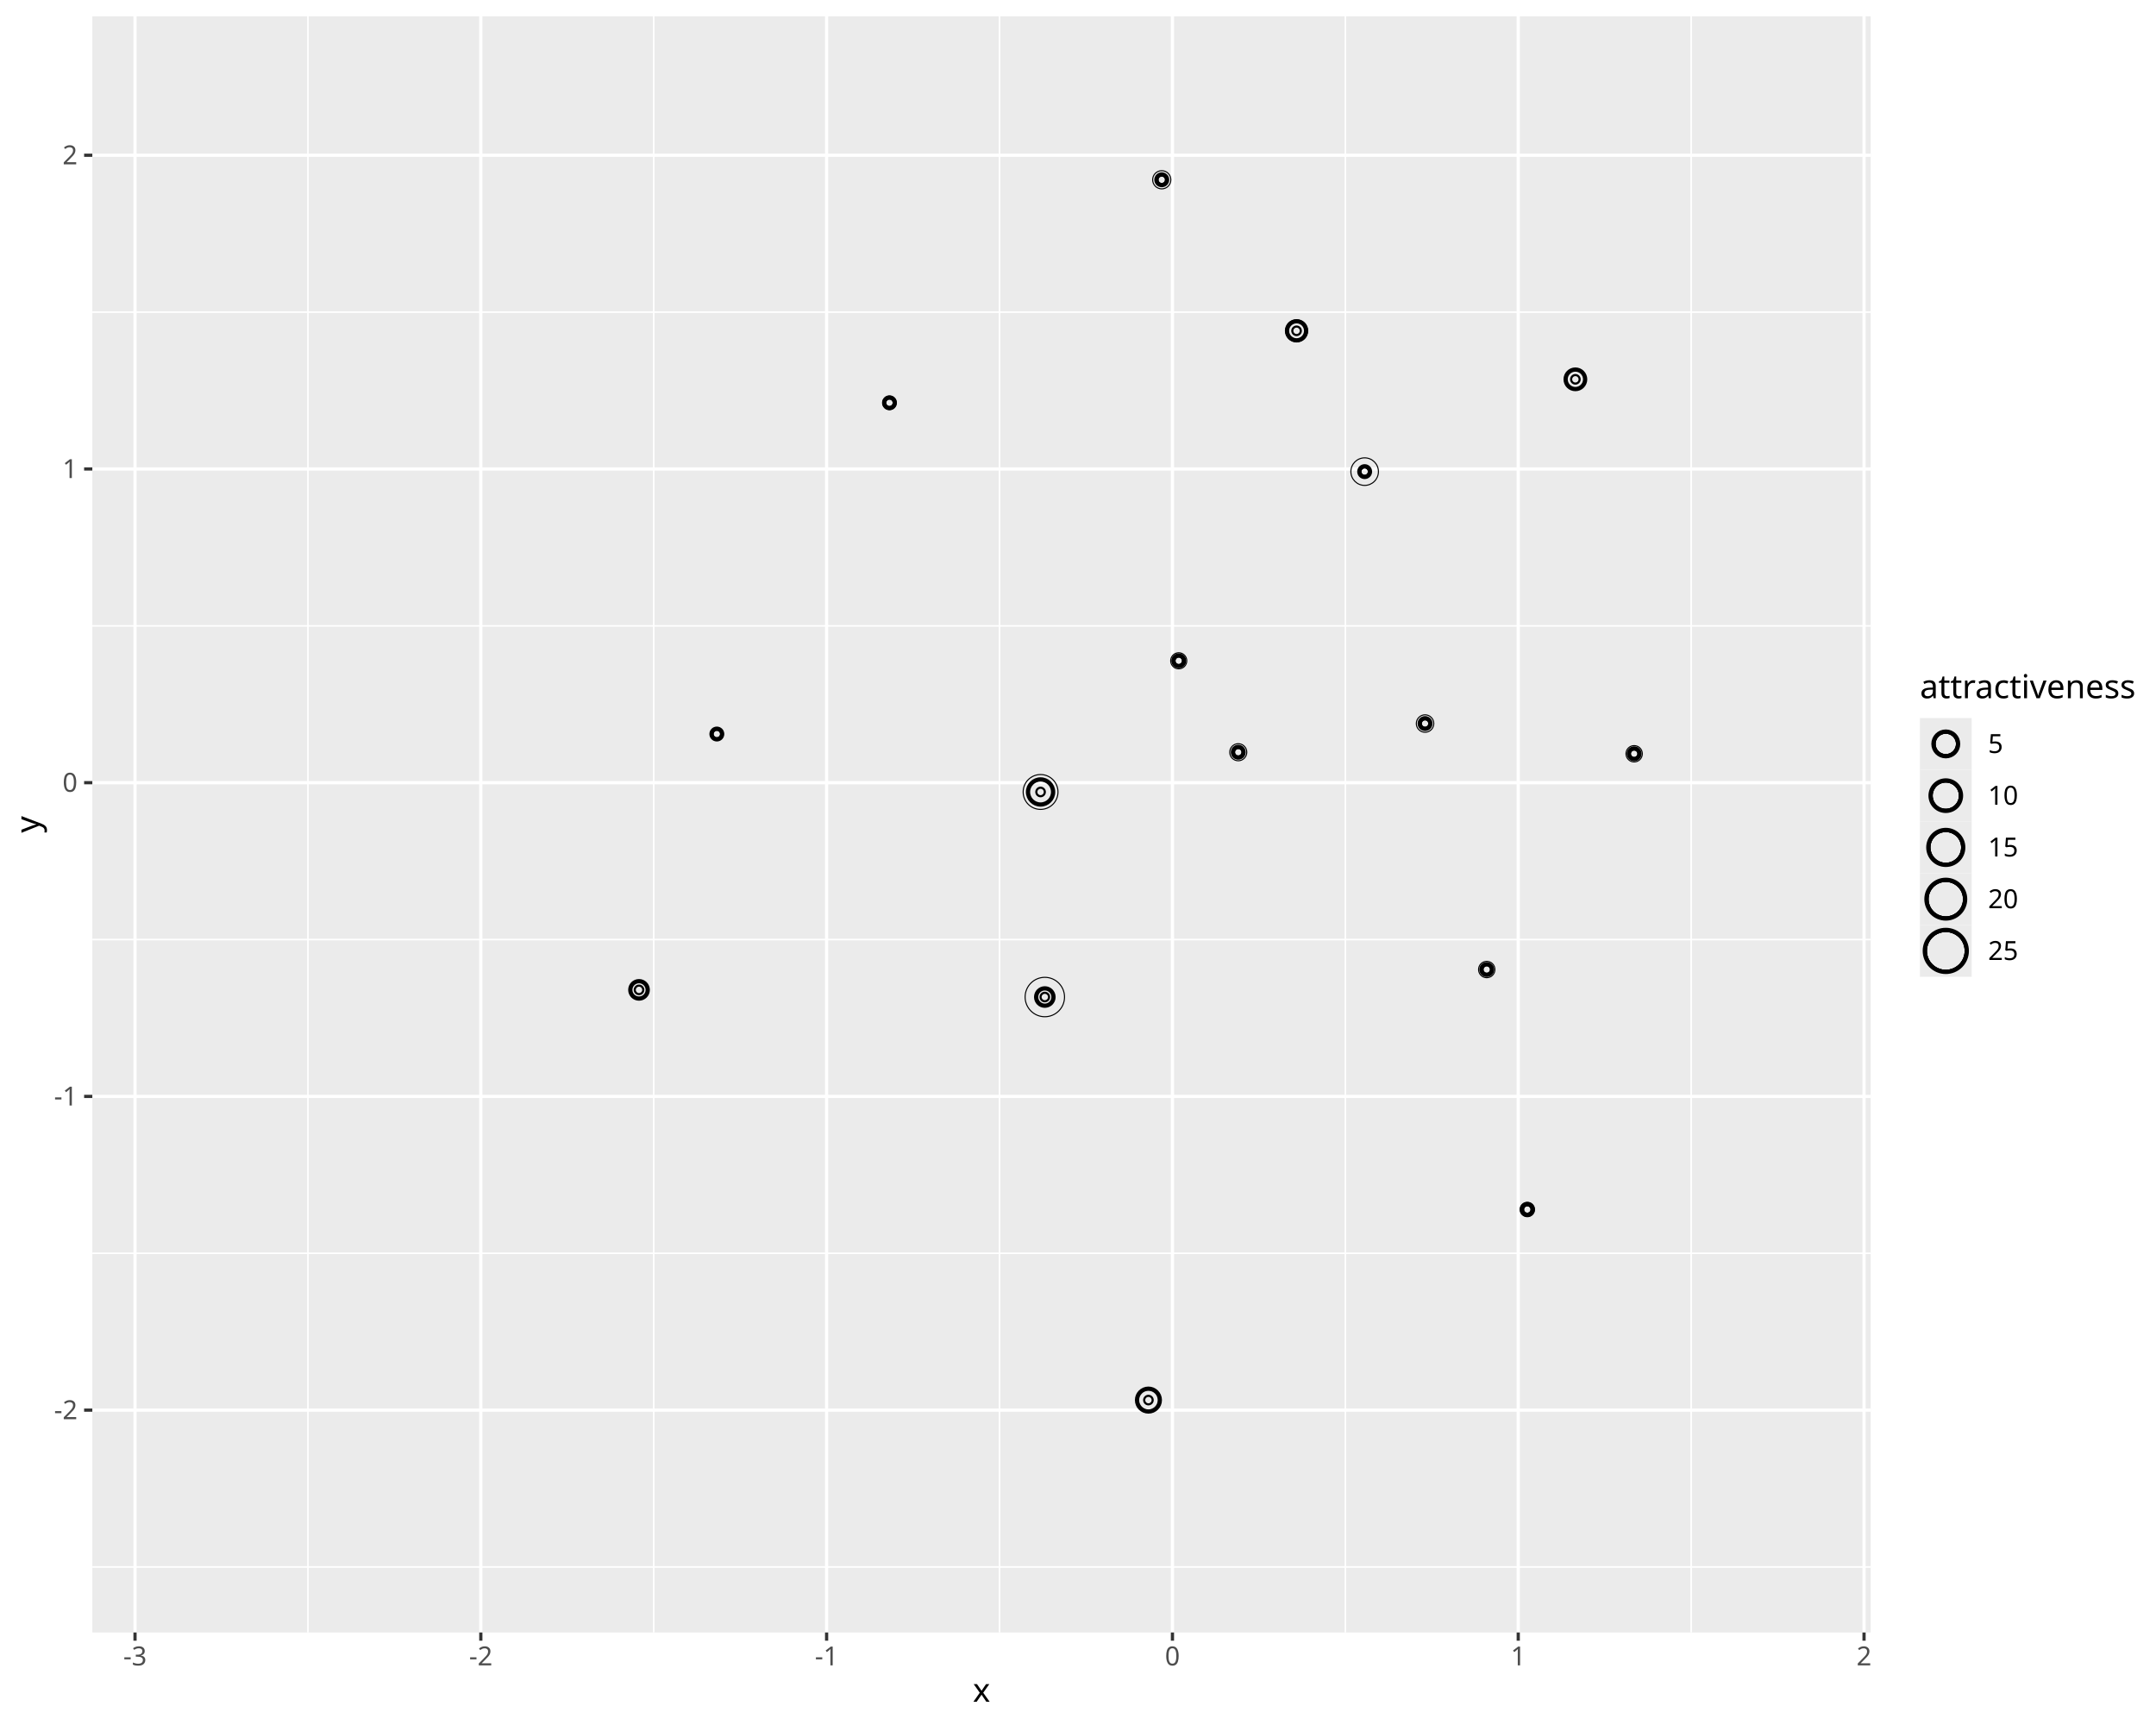
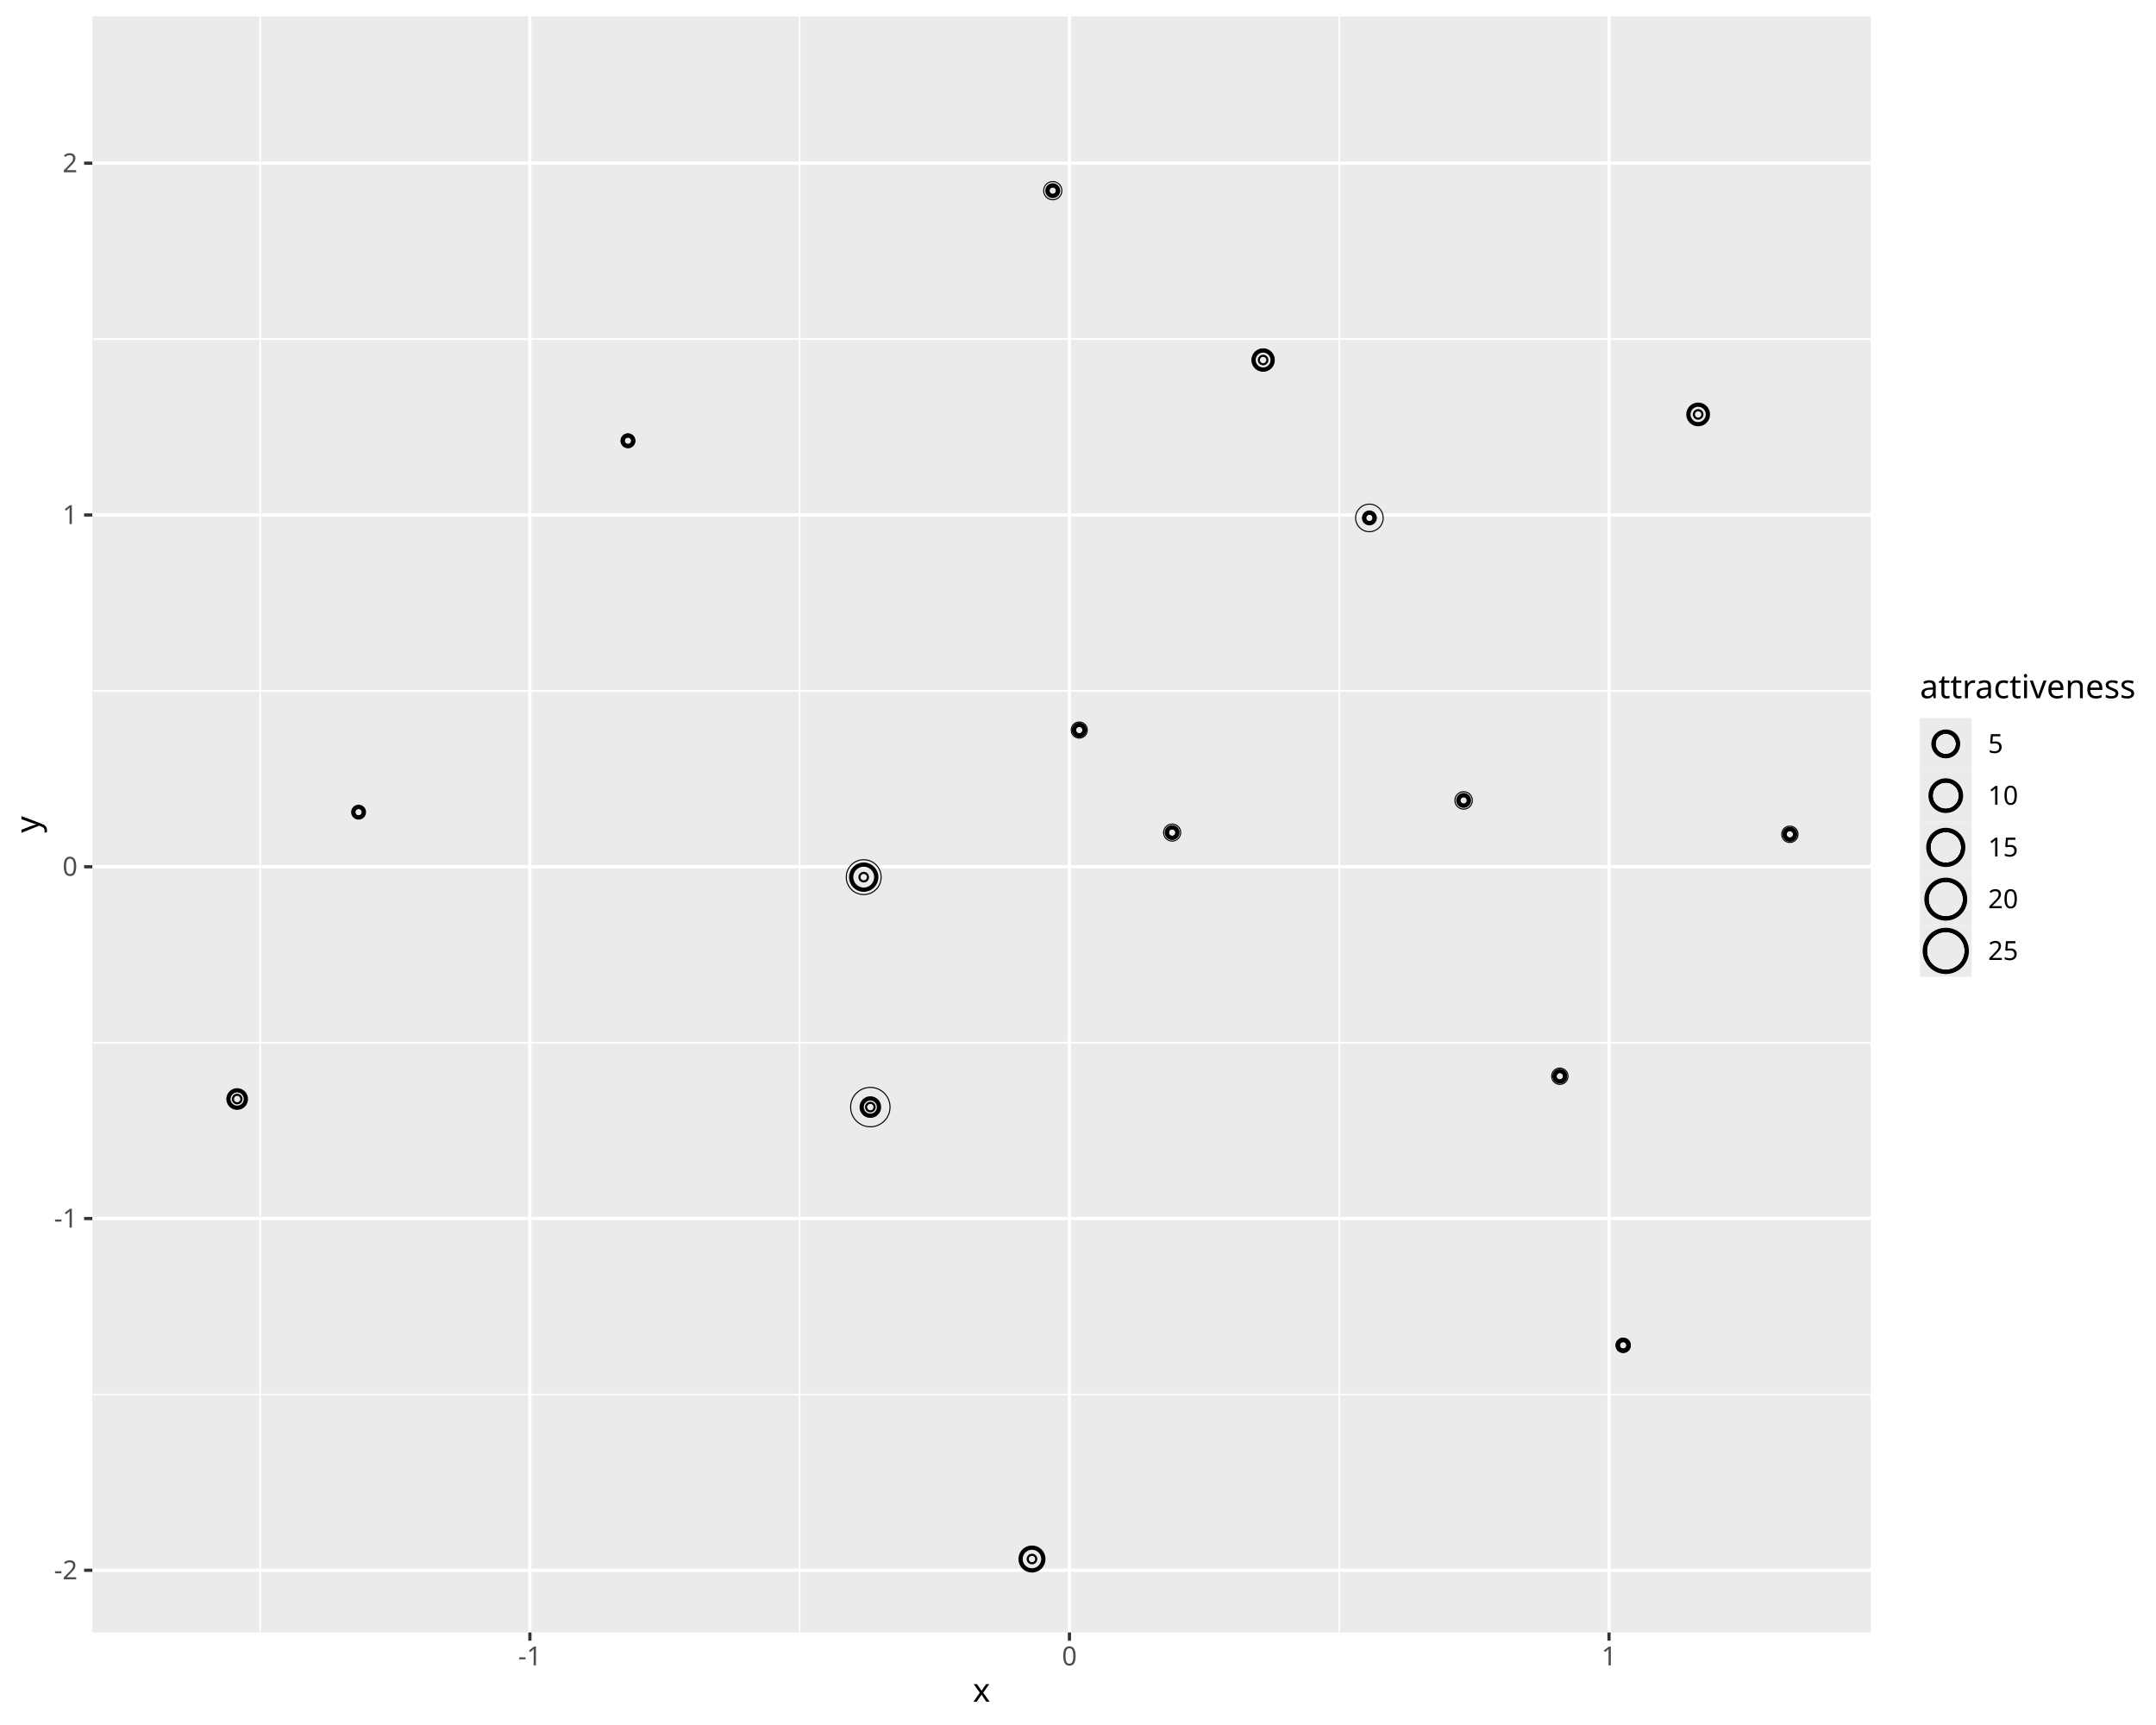
<svg xmlns="http://www.w3.org/2000/svg" class="svglite" data-engine-version="2.0" width="720.00pt" height="576.00pt" viewBox="0 0 720.00 576.00">
  <defs>
    <style type="text/css">
    .svglite line, .svglite polyline, .svglite polygon, .svglite path, .svglite rect, .svglite circle {
      fill: none;
      stroke: #000000;
      stroke-linecap: round;
      stroke-linejoin: round;
      stroke-miterlimit: 10.00;
    }
  </style>
  </defs>
  <rect width="100%" height="100%" style="stroke: none; fill: #FFFFFF;" />
  <defs>
    <clipPath id="cpMC4wMHw3MjAuMDB8MC4wMHw1NzYuMDA=">
      <rect x="0.00" y="0.00" width="720.00" height="576.00" />
    </clipPath>
  </defs>
  <g clip-path="url(#cpMC4wMHw3MjAuMDB8MC4wMHw1NzYuMDA=)">
    <rect x="0.00" y="0.00" width="720.00" height="576.00" style="stroke-width: 1.07; stroke: #FFFFFF; fill: #FFFFFF;" />
  </g>
  <defs>
    <clipPath id="cpMzAuODN8NjI0LjcyfDUuNDh8NTQ1LjEx">
      <rect x="30.83" y="5.48" width="593.89" height="539.63" />
    </clipPath>
  </defs>
  <g clip-path="url(#cpMzAuODN8NjI0LjcyfDUuNDh8NTQ1LjEx)">
    <rect x="30.83" y="5.48" width="593.89" height="539.63" style="stroke-width: 1.07; stroke: none; fill: #EBEBEB;" />
-     <polyline points="30.83,523.24 624.72,523.24 " style="stroke-width: 0.53; stroke: #FFFFFF; stroke-linecap: butt;" />
-     <polyline points="30.83,418.49 624.72,418.49 " style="stroke-width: 0.53; stroke: #FFFFFF; stroke-linecap: butt;" />
-     <polyline points="30.83,313.73 624.72,313.73 " style="stroke-width: 0.53; stroke: #FFFFFF; stroke-linecap: butt;" />
-     <polyline points="30.83,208.98 624.72,208.98 " style="stroke-width: 0.53; stroke: #FFFFFF; stroke-linecap: butt;" />
-     <polyline points="30.83,104.22 624.72,104.22 " style="stroke-width: 0.53; stroke: #FFFFFF; stroke-linecap: butt;" />
-     <polyline points="102.83,545.11 102.83,5.48 " style="stroke-width: 0.53; stroke: #FFFFFF; stroke-linecap: butt;" />
-     <polyline points="218.31,545.11 218.31,5.48 " style="stroke-width: 0.53; stroke: #FFFFFF; stroke-linecap: butt;" />
-     <polyline points="333.80,545.11 333.80,5.48 " style="stroke-width: 0.53; stroke: #FFFFFF; stroke-linecap: butt;" />
-     <polyline points="449.28,545.11 449.28,5.48 " style="stroke-width: 0.53; stroke: #FFFFFF; stroke-linecap: butt;" />
-     <polyline points="564.76,545.11 564.76,5.48 " style="stroke-width: 0.53; stroke: #FFFFFF; stroke-linecap: butt;" />
-     <polyline points="30.83,470.86 624.72,470.86 " style="stroke-width: 1.07; stroke: #FFFFFF; stroke-linecap: butt;" />
-     <polyline points="30.83,366.11 624.72,366.11 " style="stroke-width: 1.07; stroke: #FFFFFF; stroke-linecap: butt;" />
-     <polyline points="30.83,261.35 624.72,261.35 " style="stroke-width: 1.07; stroke: #FFFFFF; stroke-linecap: butt;" />
-     <polyline points="30.83,156.60 624.72,156.60 " style="stroke-width: 1.07; stroke: #FFFFFF; stroke-linecap: butt;" />
-     <polyline points="30.83,51.84 624.72,51.84 " style="stroke-width: 1.07; stroke: #FFFFFF; stroke-linecap: butt;" />
-     <polyline points="45.09,545.11 45.09,5.48 " style="stroke-width: 1.07; stroke: #FFFFFF; stroke-linecap: butt;" />
-     <polyline points="160.57,545.11 160.57,5.48 " style="stroke-width: 1.07; stroke: #FFFFFF; stroke-linecap: butt;" />
-     <polyline points="276.05,545.11 276.05,5.48 " style="stroke-width: 1.07; stroke: #FFFFFF; stroke-linecap: butt;" />
-     <polyline points="391.54,545.11 391.54,5.48 " style="stroke-width: 1.07; stroke: #FFFFFF; stroke-linecap: butt;" />
-     <polyline points="507.02,545.11 507.02,5.48 " style="stroke-width: 1.07; stroke: #FFFFFF; stroke-linecap: butt;" />
-     <polyline points="622.50,545.11 622.50,5.48 " style="stroke-width: 1.07; stroke: #FFFFFF; stroke-linecap: butt;" />
-     <circle cx="213.40" cy="330.53" r="1.42" style="stroke-width: 0.71;" />
-     <circle cx="455.73" cy="157.48" r="1.42" style="stroke-width: 0.71;" />
-     <circle cx="348.92" cy="332.92" r="1.42" style="stroke-width: 0.71;" />
-     <circle cx="393.64" cy="220.65" r="1.42" style="stroke-width: 0.71;" />
-     <circle cx="510.05" cy="403.87" r="1.42" style="stroke-width: 0.71;" />
-     <circle cx="347.50" cy="264.45" r="1.42" style="stroke-width: 0.71;" />
-     <circle cx="387.97" cy="60.03" r="1.42" style="stroke-width: 0.71;" />
-     <circle cx="413.52" cy="251.18" r="1.42" style="stroke-width: 0.71;" />
-     <circle cx="545.73" cy="251.69" r="1.42" style="stroke-width: 0.71;" />
-     <circle cx="475.90" cy="241.60" r="1.42" style="stroke-width: 0.71;" />
-     <circle cx="297.04" cy="134.50" r="1.42" style="stroke-width: 0.71;" />
-     <circle cx="432.99" cy="110.46" r="1.42" style="stroke-width: 0.71;" />
-     <circle cx="383.52" cy="467.51" r="1.42" style="stroke-width: 0.71;" />
-     <circle cx="526.10" cy="126.66" r="1.42" style="stroke-width: 0.71;" />
-     <circle cx="496.50" cy="323.74" r="1.42" style="stroke-width: 0.71;" />
-     <circle cx="239.39" cy="245.10" r="1.42" style="stroke-width: 0.71;" />
-     <circle cx="213.40" cy="330.53" r="2.91" style="stroke-width: 1.42;" />
-     <circle cx="455.73" cy="157.48" r="1.78" style="stroke-width: 1.42;" />
-     <circle cx="348.92" cy="332.92" r="2.90" style="stroke-width: 1.42;" />
-     <circle cx="393.64" cy="220.65" r="1.78" style="stroke-width: 1.42;" />
-     <circle cx="510.05" cy="403.87" r="1.78" style="stroke-width: 1.42;" />
-     <circle cx="347.50" cy="264.45" r="4.19" style="stroke-width: 1.42;" />
-     <circle cx="387.97" cy="60.03" r="1.78" style="stroke-width: 1.42;" />
-     <circle cx="413.52" cy="251.18" r="1.78" style="stroke-width: 1.42;" />
-     <circle cx="545.73" cy="251.69" r="1.78" style="stroke-width: 1.42;" />
-     <circle cx="475.90" cy="241.60" r="1.78" style="stroke-width: 1.42;" />
-     <circle cx="297.04" cy="134.50" r="1.78" style="stroke-width: 1.42;" />
-     <circle cx="432.99" cy="110.46" r="3.19" style="stroke-width: 1.42;" />
-     <circle cx="383.52" cy="467.51" r="3.81" style="stroke-width: 1.42;" />
-     <circle cx="526.10" cy="126.66" r="3.26" style="stroke-width: 1.42;" />
-     <circle cx="496.50" cy="323.74" r="1.78" style="stroke-width: 1.42;" />
-     <circle cx="239.39" cy="245.10" r="1.78" style="stroke-width: 1.42;" />
-     <circle cx="213.40" cy="330.53" r="2.86" style="stroke-width: 0.35;" />
-     <circle cx="455.73" cy="157.48" r="4.60" style="stroke-width: 0.35;" />
-     <circle cx="348.92" cy="332.92" r="6.58" style="stroke-width: 0.35;" />
-     <circle cx="393.64" cy="220.65" r="2.69" style="stroke-width: 0.35;" />
-     <circle cx="510.05" cy="403.87" r="2.41" style="stroke-width: 0.35;" />
-     <circle cx="347.50" cy="264.45" r="5.82" style="stroke-width: 0.35;" />
-     <circle cx="387.97" cy="60.03" r="3.04" style="stroke-width: 0.35;" />
-     <circle cx="413.52" cy="251.18" r="2.85" style="stroke-width: 0.35;" />
-     <circle cx="545.73" cy="251.69" r="2.73" style="stroke-width: 0.35;" />
-     <circle cx="475.90" cy="241.60" r="2.92" style="stroke-width: 0.35;" />
-     <circle cx="297.04" cy="134.50" r="2.24" style="stroke-width: 0.35;" />
-     <circle cx="432.99" cy="110.46" r="3.65" style="stroke-width: 0.35;" />
-     <circle cx="383.52" cy="467.51" r="3.45" style="stroke-width: 0.35;" />
-     <circle cx="526.10" cy="126.66" r="3.06" style="stroke-width: 0.35;" />
-     <circle cx="496.50" cy="323.74" r="2.73" style="stroke-width: 0.35;" />
-     <circle cx="239.39" cy="245.10" r="2.11" style="stroke-width: 0.35;" />
+     <polyline points="30.83,465.61 624.72,465.61 " style="stroke-width: 0.53; stroke: #FFFFFF; stroke-linecap: butt;" />
+     <polyline points="30.83,348.15 624.72,348.15 " style="stroke-width: 0.53; stroke: #FFFFFF; stroke-linecap: butt;" />
+     <polyline points="30.83,230.69 624.72,230.69 " style="stroke-width: 0.53; stroke: #FFFFFF; stroke-linecap: butt;" />
+     <polyline points="30.83,113.22 624.72,113.22 " style="stroke-width: 0.53; stroke: #FFFFFF; stroke-linecap: butt;" />
+     <polyline points="86.87,545.11 86.87,5.48 " style="stroke-width: 0.53; stroke: #FFFFFF; stroke-linecap: butt;" />
+     <polyline points="267.05,545.11 267.05,5.48 " style="stroke-width: 0.53; stroke: #FFFFFF; stroke-linecap: butt;" />
+     <polyline points="447.24,545.11 447.24,5.48 " style="stroke-width: 0.53; stroke: #FFFFFF; stroke-linecap: butt;" />
+     <polyline points="30.83,524.34 624.72,524.34 " style="stroke-width: 1.07; stroke: #FFFFFF; stroke-linecap: butt;" />
+     <polyline points="30.83,406.88 624.72,406.88 " style="stroke-width: 1.07; stroke: #FFFFFF; stroke-linecap: butt;" />
+     <polyline points="30.83,289.42 624.72,289.42 " style="stroke-width: 1.07; stroke: #FFFFFF; stroke-linecap: butt;" />
+     <polyline points="30.83,171.95 624.72,171.95 " style="stroke-width: 1.07; stroke: #FFFFFF; stroke-linecap: butt;" />
+     <polyline points="30.83,54.49 624.72,54.49 " style="stroke-width: 1.07; stroke: #FFFFFF; stroke-linecap: butt;" />
+     <polyline points="176.96,545.11 176.96,5.48 " style="stroke-width: 1.07; stroke: #FFFFFF; stroke-linecap: butt;" />
+     <polyline points="357.14,545.11 357.14,5.48 " style="stroke-width: 1.07; stroke: #FFFFFF; stroke-linecap: butt;" />
+     <polyline points="537.33,545.11 537.33,5.48 " style="stroke-width: 1.07; stroke: #FFFFFF; stroke-linecap: butt;" />
+     <circle cx="79.20" cy="366.98" r="1.42" style="stroke-width: 0.71;" />
+     <circle cx="457.31" cy="172.94" r="1.42" style="stroke-width: 0.71;" />
+     <circle cx="290.65" cy="369.67" r="1.42" style="stroke-width: 0.71;" />
+     <circle cx="360.42" cy="243.78" r="1.42" style="stroke-width: 0.71;" />
+     <circle cx="542.06" cy="449.22" r="1.42" style="stroke-width: 0.71;" />
+     <circle cx="288.44" cy="292.89" r="1.42" style="stroke-width: 0.71;" />
+     <circle cx="351.57" cy="63.67" r="1.42" style="stroke-width: 0.71;" />
+     <circle cx="391.44" cy="278.01" r="1.42" style="stroke-width: 0.71;" />
+     <circle cx="597.73" cy="278.58" r="1.42" style="stroke-width: 0.71;" />
+     <circle cx="488.78" cy="267.27" r="1.42" style="stroke-width: 0.71;" />
+     <circle cx="209.71" cy="147.18" r="1.42" style="stroke-width: 0.71;" />
+     <circle cx="421.82" cy="120.22" r="1.42" style="stroke-width: 0.71;" />
+     <circle cx="344.63" cy="520.58" r="1.42" style="stroke-width: 0.71;" />
+     <circle cx="567.10" cy="138.38" r="1.42" style="stroke-width: 0.71;" />
+     <circle cx="520.91" cy="359.37" r="1.42" style="stroke-width: 0.71;" />
+     <circle cx="119.75" cy="271.19" r="1.42" style="stroke-width: 0.71;" />
+     <circle cx="79.20" cy="366.98" r="2.91" style="stroke-width: 1.42;" />
+     <circle cx="457.31" cy="172.94" r="1.78" style="stroke-width: 1.42;" />
+     <circle cx="290.65" cy="369.67" r="2.90" style="stroke-width: 1.42;" />
+     <circle cx="360.42" cy="243.78" r="1.78" style="stroke-width: 1.42;" />
+     <circle cx="542.06" cy="449.22" r="1.78" style="stroke-width: 1.42;" />
+     <circle cx="288.44" cy="292.89" r="4.19" style="stroke-width: 1.42;" />
+     <circle cx="351.57" cy="63.67" r="1.78" style="stroke-width: 1.42;" />
+     <circle cx="391.44" cy="278.01" r="1.78" style="stroke-width: 1.42;" />
+     <circle cx="597.73" cy="278.58" r="1.78" style="stroke-width: 1.42;" />
+     <circle cx="488.78" cy="267.27" r="1.78" style="stroke-width: 1.42;" />
+     <circle cx="209.71" cy="147.18" r="1.78" style="stroke-width: 1.42;" />
+     <circle cx="421.82" cy="120.22" r="3.19" style="stroke-width: 1.42;" />
+     <circle cx="344.63" cy="520.58" r="3.81" style="stroke-width: 1.42;" />
+     <circle cx="567.10" cy="138.38" r="3.26" style="stroke-width: 1.42;" />
+     <circle cx="520.91" cy="359.37" r="1.78" style="stroke-width: 1.42;" />
+     <circle cx="119.75" cy="271.19" r="1.78" style="stroke-width: 1.42;" />
+     <circle cx="79.20" cy="366.98" r="2.86" style="stroke-width: 0.35;" />
+     <circle cx="457.31" cy="172.94" r="4.60" style="stroke-width: 0.35;" />
+     <circle cx="290.65" cy="369.67" r="6.58" style="stroke-width: 0.35;" />
+     <circle cx="360.42" cy="243.78" r="2.69" style="stroke-width: 0.35;" />
+     <circle cx="542.06" cy="449.22" r="2.41" style="stroke-width: 0.35;" />
+     <circle cx="288.44" cy="292.89" r="5.82" style="stroke-width: 0.35;" />
+     <circle cx="351.57" cy="63.67" r="3.04" style="stroke-width: 0.35;" />
+     <circle cx="391.44" cy="278.01" r="2.85" style="stroke-width: 0.35;" />
+     <circle cx="597.73" cy="278.58" r="2.73" style="stroke-width: 0.35;" />
+     <circle cx="488.78" cy="267.27" r="2.92" style="stroke-width: 0.35;" />
+     <circle cx="209.71" cy="147.18" r="2.24" style="stroke-width: 0.35;" />
+     <circle cx="421.82" cy="120.22" r="3.65" style="stroke-width: 0.35;" />
+     <circle cx="344.63" cy="520.58" r="3.45" style="stroke-width: 0.35;" />
+     <circle cx="567.10" cy="138.38" r="3.06" style="stroke-width: 0.35;" />
+     <circle cx="520.91" cy="359.37" r="2.73" style="stroke-width: 0.35;" />
+     <circle cx="119.75" cy="271.19" r="2.11" style="stroke-width: 0.35;" />
  </g>
  <g clip-path="url(#cpMC4wMHw3MjAuMDB8MC4wMHw1NzYuMDA=)">
-     <text x="25.90" y="473.89" text-anchor="end" style="font-size: 8.80px; fill: #4D4D4D; font-family: sans;" textLength="7.82px" lengthAdjust="spacingAndGlyphs">-2</text>
-     <text x="25.90" y="369.14" text-anchor="end" style="font-size: 8.80px; fill: #4D4D4D; font-family: sans;" textLength="7.82px" lengthAdjust="spacingAndGlyphs">-1</text>
-     <text x="25.90" y="264.38" text-anchor="end" style="font-size: 8.80px; fill: #4D4D4D; font-family: sans;" textLength="4.89px" lengthAdjust="spacingAndGlyphs">0</text>
-     <text x="25.90" y="159.63" text-anchor="end" style="font-size: 8.80px; fill: #4D4D4D; font-family: sans;" textLength="4.89px" lengthAdjust="spacingAndGlyphs">1</text>
-     <text x="25.90" y="54.87" text-anchor="end" style="font-size: 8.80px; fill: #4D4D4D; font-family: sans;" textLength="4.89px" lengthAdjust="spacingAndGlyphs">2</text>
-     <polyline points="28.09,470.86 30.83,470.86 " style="stroke-width: 1.07; stroke: #333333; stroke-linecap: butt;" />
-     <polyline points="28.09,366.11 30.83,366.11 " style="stroke-width: 1.07; stroke: #333333; stroke-linecap: butt;" />
-     <polyline points="28.09,261.35 30.83,261.35 " style="stroke-width: 1.07; stroke: #333333; stroke-linecap: butt;" />
-     <polyline points="28.09,156.60 30.83,156.60 " style="stroke-width: 1.07; stroke: #333333; stroke-linecap: butt;" />
-     <polyline points="28.09,51.84 30.83,51.84 " style="stroke-width: 1.07; stroke: #333333; stroke-linecap: butt;" />
-     <polyline points="45.09,547.85 45.09,545.11 " style="stroke-width: 1.07; stroke: #333333; stroke-linecap: butt;" />
-     <polyline points="160.57,547.85 160.57,545.11 " style="stroke-width: 1.07; stroke: #333333; stroke-linecap: butt;" />
-     <polyline points="276.05,547.85 276.05,545.11 " style="stroke-width: 1.07; stroke: #333333; stroke-linecap: butt;" />
-     <polyline points="391.54,547.85 391.54,545.11 " style="stroke-width: 1.07; stroke: #333333; stroke-linecap: butt;" />
-     <polyline points="507.02,547.85 507.02,545.11 " style="stroke-width: 1.07; stroke: #333333; stroke-linecap: butt;" />
-     <polyline points="622.50,547.85 622.50,545.11 " style="stroke-width: 1.07; stroke: #333333; stroke-linecap: butt;" />
-     <text x="45.09" y="556.10" text-anchor="middle" style="font-size: 8.80px; fill: #4D4D4D; font-family: sans;" textLength="7.82px" lengthAdjust="spacingAndGlyphs">-3</text>
-     <text x="160.57" y="556.10" text-anchor="middle" style="font-size: 8.80px; fill: #4D4D4D; font-family: sans;" textLength="7.82px" lengthAdjust="spacingAndGlyphs">-2</text>
-     <text x="276.05" y="556.10" text-anchor="middle" style="font-size: 8.80px; fill: #4D4D4D; font-family: sans;" textLength="7.82px" lengthAdjust="spacingAndGlyphs">-1</text>
-     <text x="391.54" y="556.10" text-anchor="middle" style="font-size: 8.80px; fill: #4D4D4D; font-family: sans;" textLength="4.89px" lengthAdjust="spacingAndGlyphs">0</text>
-     <text x="507.02" y="556.10" text-anchor="middle" style="font-size: 8.80px; fill: #4D4D4D; font-family: sans;" textLength="4.89px" lengthAdjust="spacingAndGlyphs">1</text>
-     <text x="622.50" y="556.10" text-anchor="middle" style="font-size: 8.80px; fill: #4D4D4D; font-family: sans;" textLength="4.89px" lengthAdjust="spacingAndGlyphs">2</text>
+     <text x="25.90" y="527.37" text-anchor="end" style="font-size: 8.80px; fill: #4D4D4D; font-family: sans;" textLength="7.82px" lengthAdjust="spacingAndGlyphs">-2</text>
+     <text x="25.90" y="409.91" text-anchor="end" style="font-size: 8.80px; fill: #4D4D4D; font-family: sans;" textLength="7.82px" lengthAdjust="spacingAndGlyphs">-1</text>
+     <text x="25.90" y="292.44" text-anchor="end" style="font-size: 8.80px; fill: #4D4D4D; font-family: sans;" textLength="4.89px" lengthAdjust="spacingAndGlyphs">0</text>
+     <text x="25.90" y="174.98" text-anchor="end" style="font-size: 8.80px; fill: #4D4D4D; font-family: sans;" textLength="4.89px" lengthAdjust="spacingAndGlyphs">1</text>
+     <text x="25.90" y="57.52" text-anchor="end" style="font-size: 8.80px; fill: #4D4D4D; font-family: sans;" textLength="4.89px" lengthAdjust="spacingAndGlyphs">2</text>
+     <polyline points="28.09,524.34 30.83,524.34 " style="stroke-width: 1.07; stroke: #333333; stroke-linecap: butt;" />
+     <polyline points="28.09,406.88 30.83,406.88 " style="stroke-width: 1.07; stroke: #333333; stroke-linecap: butt;" />
+     <polyline points="28.09,289.42 30.83,289.42 " style="stroke-width: 1.07; stroke: #333333; stroke-linecap: butt;" />
+     <polyline points="28.09,171.95 30.83,171.95 " style="stroke-width: 1.07; stroke: #333333; stroke-linecap: butt;" />
+     <polyline points="28.09,54.49 30.83,54.49 " style="stroke-width: 1.07; stroke: #333333; stroke-linecap: butt;" />
+     <polyline points="176.96,547.85 176.96,545.11 " style="stroke-width: 1.07; stroke: #333333; stroke-linecap: butt;" />
+     <polyline points="357.14,547.85 357.14,545.11 " style="stroke-width: 1.07; stroke: #333333; stroke-linecap: butt;" />
+     <polyline points="537.33,547.85 537.33,545.11 " style="stroke-width: 1.07; stroke: #333333; stroke-linecap: butt;" />
+     <text x="176.96" y="556.10" text-anchor="middle" style="font-size: 8.80px; fill: #4D4D4D; font-family: sans;" textLength="7.82px" lengthAdjust="spacingAndGlyphs">-1</text>
+     <text x="357.14" y="556.10" text-anchor="middle" style="font-size: 8.80px; fill: #4D4D4D; font-family: sans;" textLength="4.89px" lengthAdjust="spacingAndGlyphs">0</text>
+     <text x="537.33" y="556.10" text-anchor="middle" style="font-size: 8.80px; fill: #4D4D4D; font-family: sans;" textLength="4.89px" lengthAdjust="spacingAndGlyphs">1</text>
    <text x="327.78" y="568.24" text-anchor="middle" style="font-size: 11.00px; font-family: sans;" textLength="5.50px" lengthAdjust="spacingAndGlyphs">x</text>
    <text transform="translate(13.05,275.30) rotate(-90)" text-anchor="middle" style="font-size: 11.00px; font-family: sans;" textLength="5.50px" lengthAdjust="spacingAndGlyphs">y</text>
    <rect x="635.68" y="218.95" width="78.84" height="112.69" style="stroke-width: 1.07; stroke: none; fill: #FFFFFF;" />
    <text x="641.16" y="233.14" style="font-size: 11.00px; font-family: sans;" textLength="67.88px" lengthAdjust="spacingAndGlyphs">attractiveness</text>
    <rect x="641.16" y="239.76" width="17.28" height="17.28" style="stroke-width: 1.07; stroke: none; fill: #EBEBEB;" />
    <circle cx="649.80" cy="248.40" r="3.76" style="stroke-width: 0.71;" />
    <circle cx="649.80" cy="248.40" r="4.12" style="stroke-width: 1.42;" />
    <circle cx="649.80" cy="248.40" r="3.58" style="stroke-width: 0.35;" />
    <rect x="641.16" y="257.04" width="17.28" height="17.28" style="stroke-width: 1.07; stroke: none; fill: #EBEBEB;" />
    <circle cx="649.80" cy="265.68" r="4.73" style="stroke-width: 0.71;" />
    <circle cx="649.80" cy="265.68" r="5.08" style="stroke-width: 1.42;" />
    <circle cx="649.80" cy="265.68" r="4.55" style="stroke-width: 0.35;" />
    <rect x="641.16" y="274.32" width="17.28" height="17.28" style="stroke-width: 1.07; stroke: none; fill: #EBEBEB;" />
    <circle cx="649.80" cy="282.96" r="5.47" style="stroke-width: 0.71;" />
    <circle cx="649.80" cy="282.96" r="5.83" style="stroke-width: 1.42;" />
    <circle cx="649.80" cy="282.96" r="5.30" style="stroke-width: 0.35;" />
    <rect x="641.16" y="291.60" width="17.28" height="17.28" style="stroke-width: 1.07; stroke: none; fill: #EBEBEB;" />
    <circle cx="649.80" cy="300.24" r="6.10" style="stroke-width: 0.71;" />
    <circle cx="649.80" cy="300.24" r="6.46" style="stroke-width: 1.42;" />
    <circle cx="649.80" cy="300.24" r="5.92" style="stroke-width: 0.35;" />
    <rect x="641.16" y="308.88" width="17.28" height="17.28" style="stroke-width: 1.07; stroke: none; fill: #EBEBEB;" />
    <circle cx="649.80" cy="317.52" r="6.65" style="stroke-width: 0.71;" />
    <circle cx="649.80" cy="317.52" r="7.01" style="stroke-width: 1.42;" />
    <circle cx="649.80" cy="317.52" r="6.48" style="stroke-width: 0.35;" />
    <text x="663.92" y="251.43" style="font-size: 8.80px; font-family: sans;" textLength="4.89px" lengthAdjust="spacingAndGlyphs">5</text>
    <text x="663.92" y="268.71" style="font-size: 8.80px; font-family: sans;" textLength="9.79px" lengthAdjust="spacingAndGlyphs">10</text>
    <text x="663.92" y="285.99" style="font-size: 8.80px; font-family: sans;" textLength="9.79px" lengthAdjust="spacingAndGlyphs">15</text>
    <text x="663.92" y="303.27" style="font-size: 8.80px; font-family: sans;" textLength="9.79px" lengthAdjust="spacingAndGlyphs">20</text>
    <text x="663.92" y="320.55" style="font-size: 8.80px; font-family: sans;" textLength="9.79px" lengthAdjust="spacingAndGlyphs">25</text>
  </g>
</svg>
